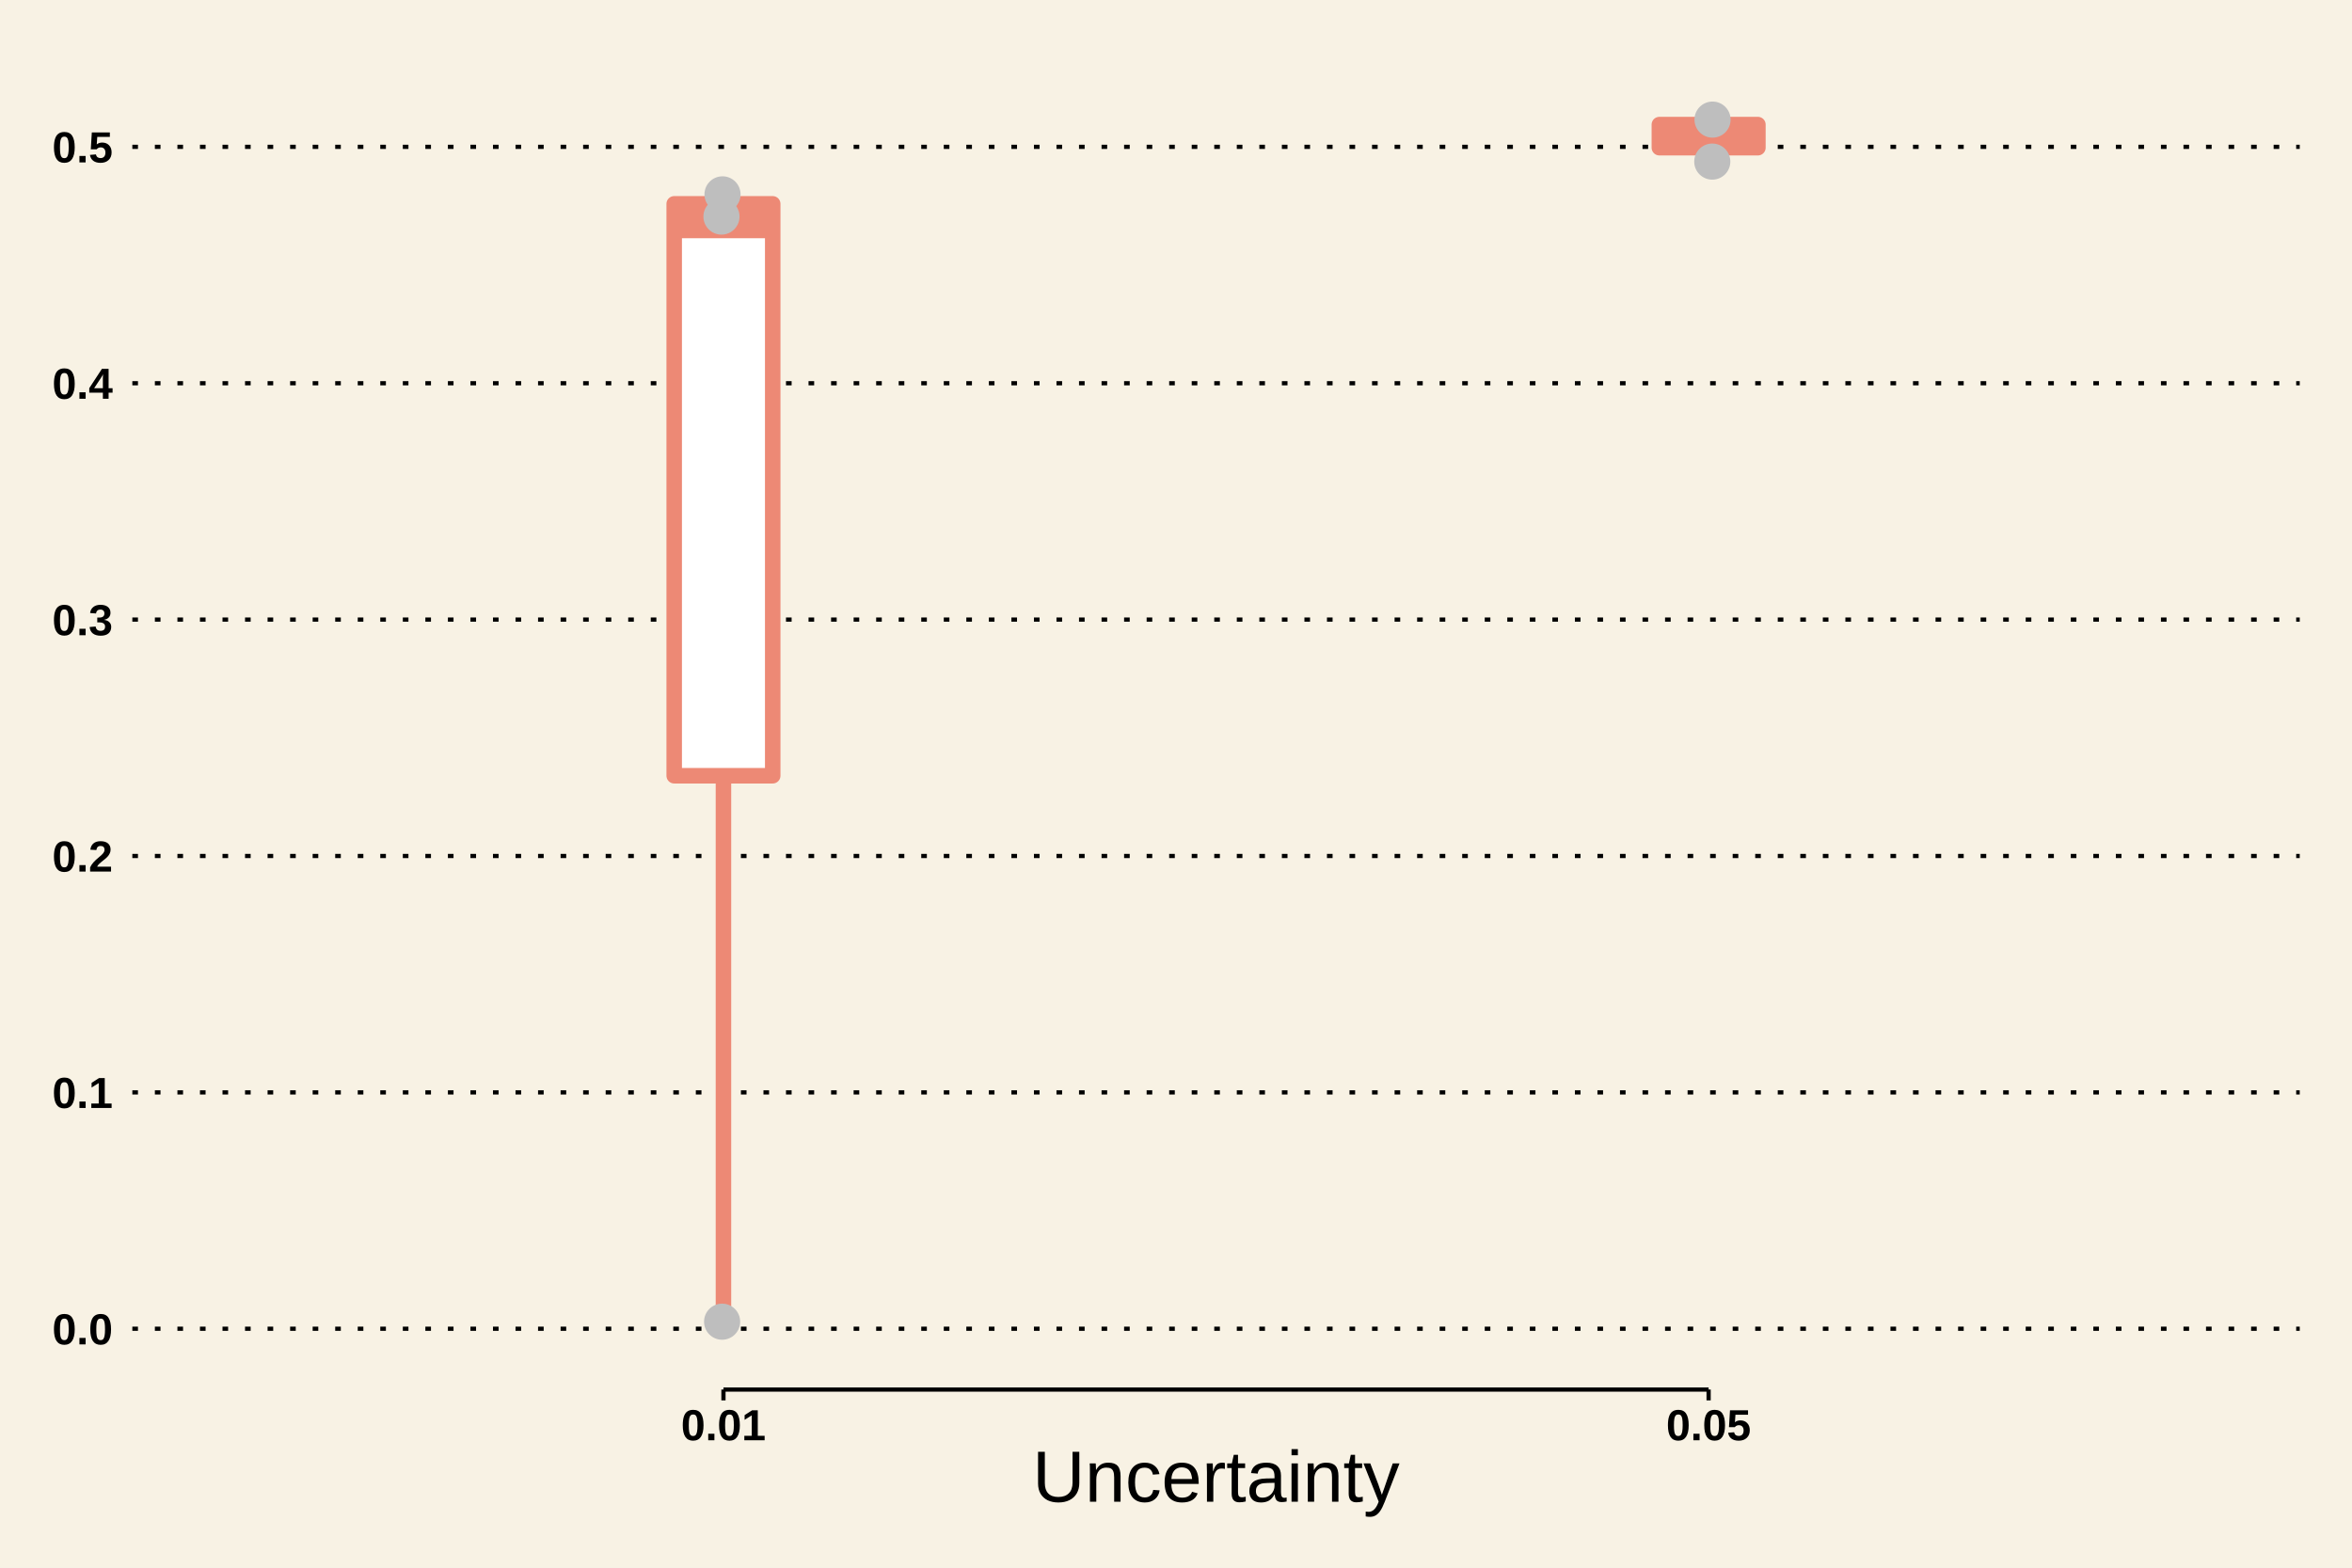
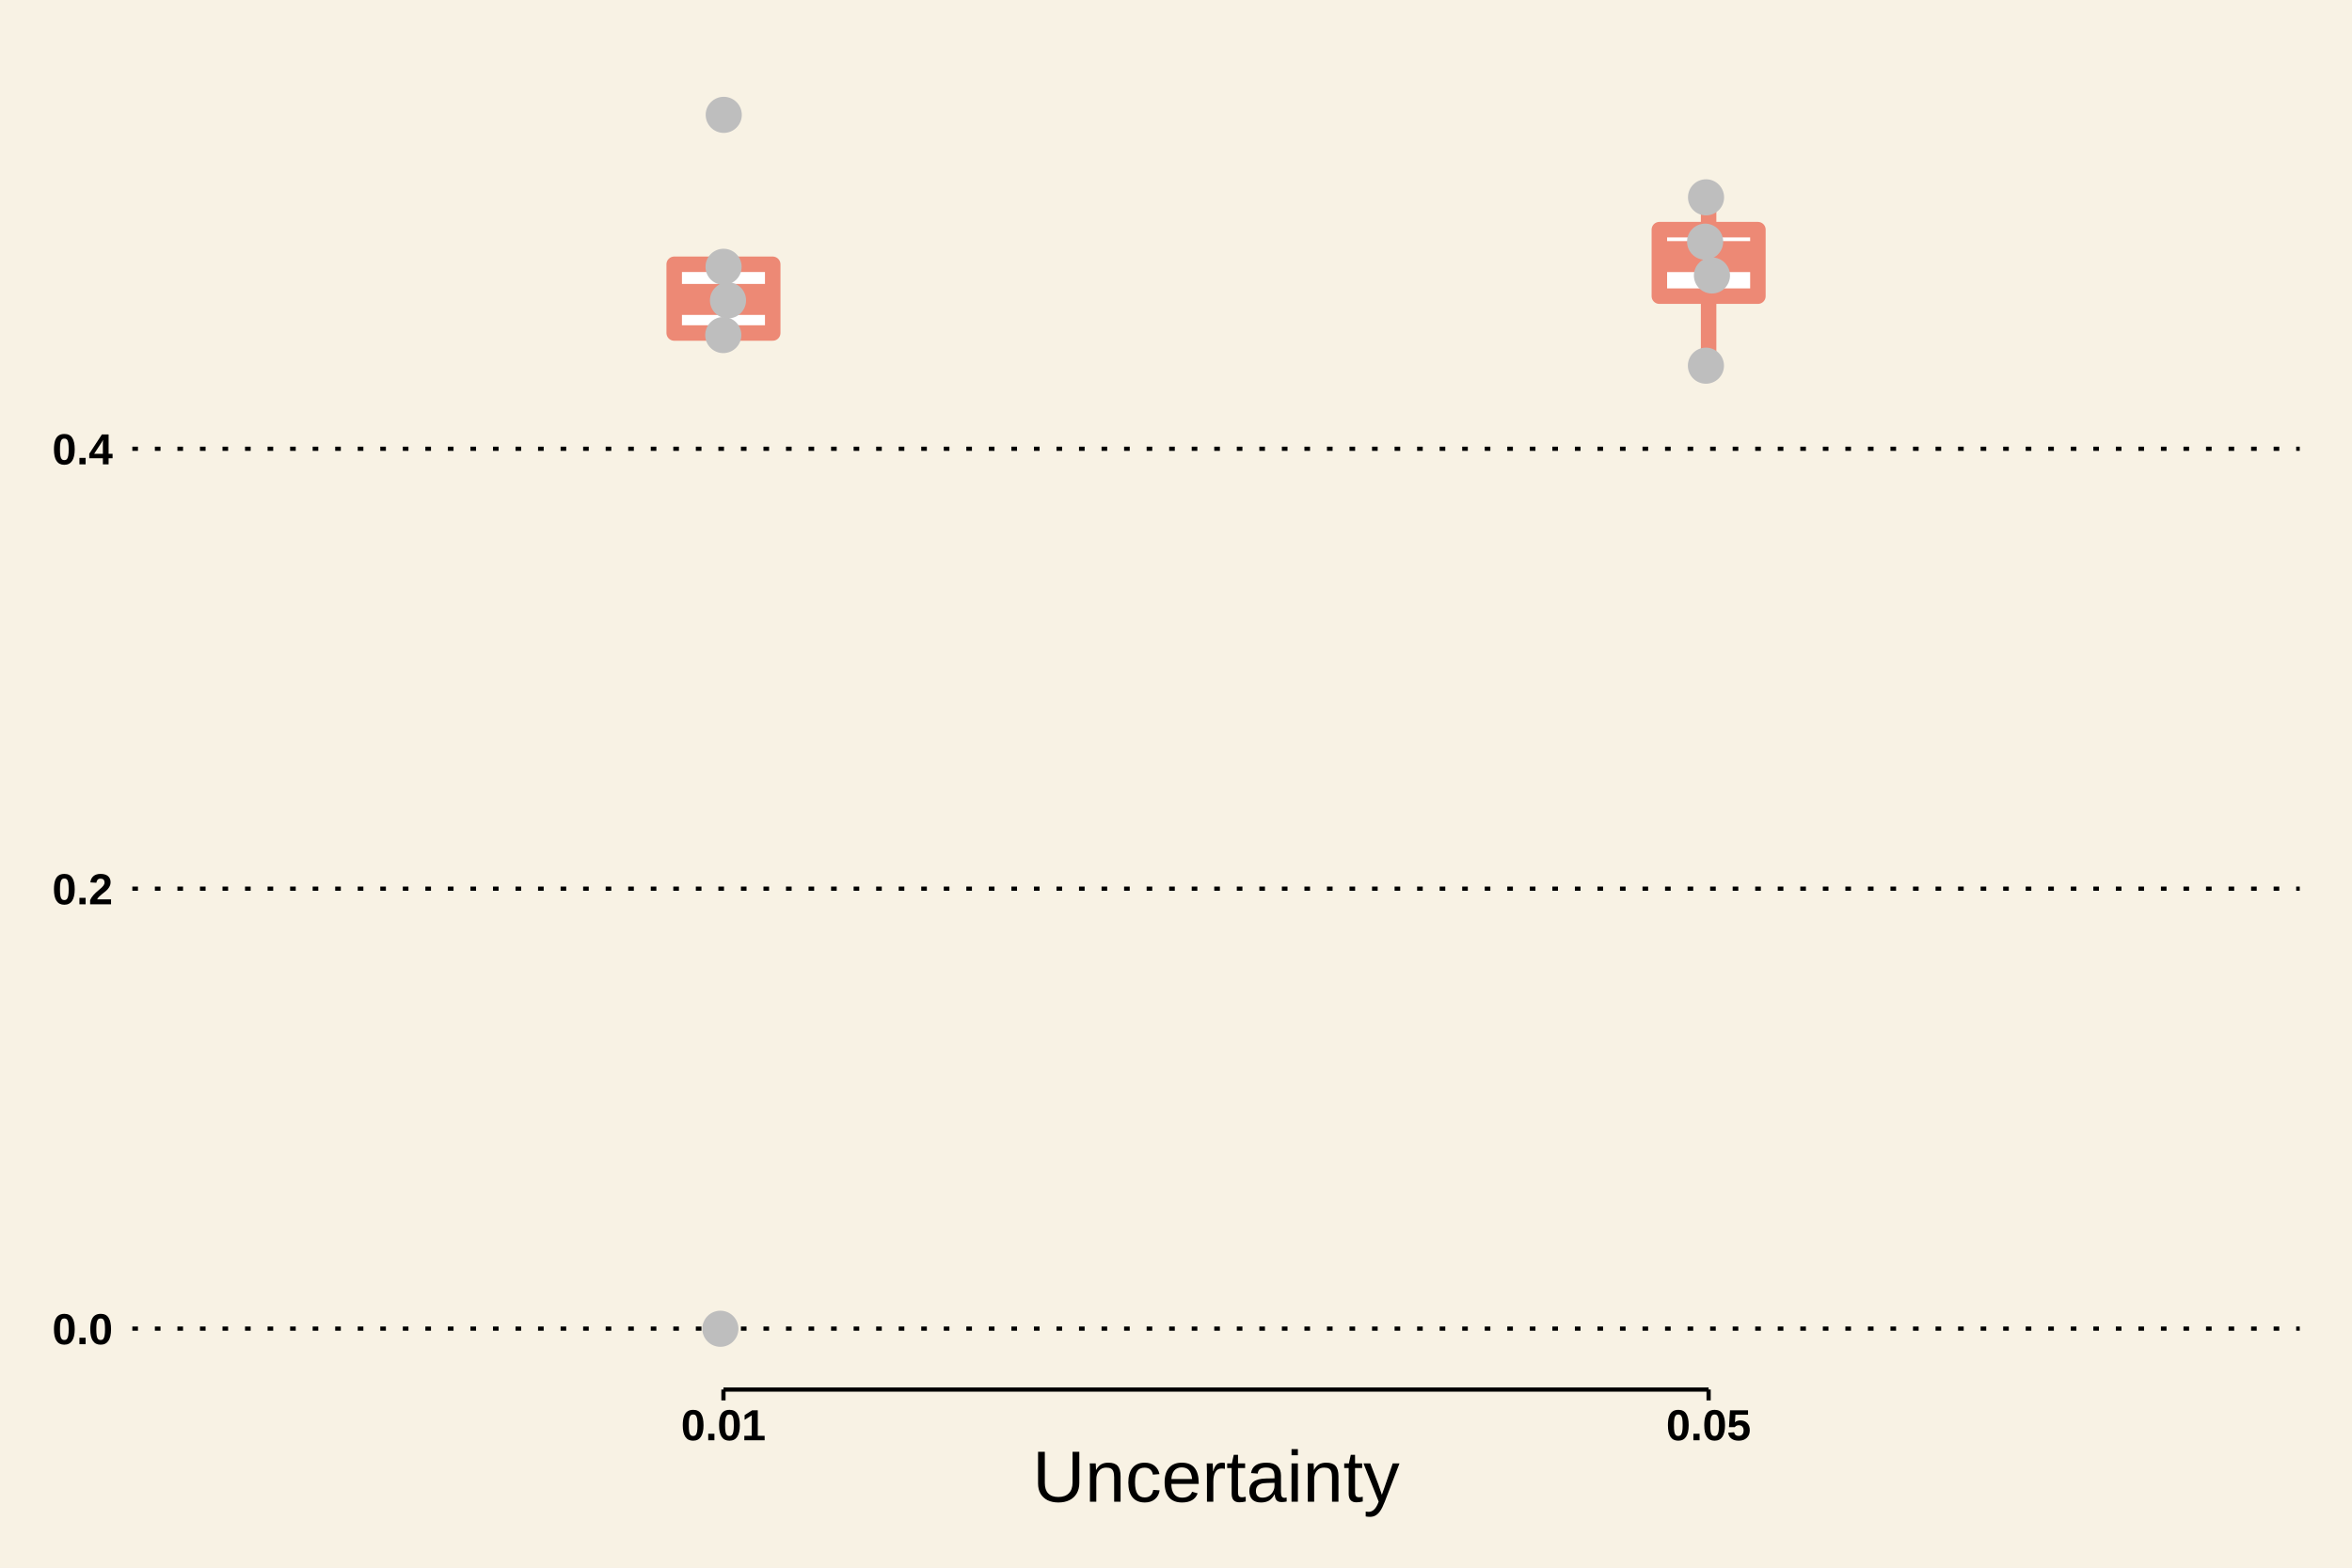
<svg xmlns="http://www.w3.org/2000/svg" class="svglite" width="648.00pt" height="432.00pt" viewBox="0 0 648.00 432.00">
  <defs>
    <style type="text/css">
    .svglite line, .svglite polyline, .svglite polygon, .svglite path, .svglite rect, .svglite circle {
      fill: none;
      stroke: #000000;
      stroke-linecap: round;
      stroke-linejoin: round;
      stroke-miterlimit: 10.00;
    }
    .svglite text {
      white-space: pre;
    }
  </style>
  </defs>
  <rect width="100%" height="100%" style="stroke: none; fill: #F8F2E4;" />
  <defs>
    <clipPath id="cpMC4wMHw2NDguMDB8MC4wMHw0MzIuMDA=">
      <rect x="0.00" y="0.00" width="648.00" height="432.00" />
    </clipPath>
  </defs>
  <g clip-path="url(#cpMC4wMHw2NDguMDB8MC4wMHw0MzIuMDA=)">
    <rect x="0.00" y="0" width="648.00" height="432.00" style="stroke-width: 1.16; stroke: none; fill: #F8F2E4;" />
  </g>
  <defs>
    <clipPath id="cpMzYuNDZ8NjMzLjYwfDE0LjQwfDM4Mi45MQ==">
      <rect x="36.46" y="14.40" width="597.14" height="368.51" />
    </clipPath>
  </defs>
  <g clip-path="url(#cpMzYuNDZ8NjMzLjYwfDE0LjQwfDM4Mi45MQ==)">
    <rect x="36.46" y="14.40" width="597.14" height="368.51" style="stroke-width: 1.16; stroke: none; fill: #F8F2E4;" />
-     <polyline points="36.46,366.16 633.60,366.16 " style="stroke-width: 1.16; stroke-dasharray: 1.55,4.66; stroke-linecap: butt;" />
-     <polyline points="36.46,301.02 633.60,301.02 " style="stroke-width: 1.16; stroke-dasharray: 1.55,4.66; stroke-linecap: butt;" />
-     <polyline points="36.46,235.88 633.60,235.88 " style="stroke-width: 1.16; stroke-dasharray: 1.55,4.66; stroke-linecap: butt;" />
-     <polyline points="36.46,170.74 633.60,170.74 " style="stroke-width: 1.16; stroke-dasharray: 1.55,4.66; stroke-linecap: butt;" />
-     <polyline points="36.46,105.60 633.60,105.60 " style="stroke-width: 1.16; stroke-dasharray: 1.55,4.66; stroke-linecap: butt;" />
-     <polyline points="36.46,40.46 633.60,40.46 " style="stroke-width: 1.16; stroke-dasharray: 1.55,4.66; stroke-linecap: butt;" />
-     <line x1="199.32" y1="56.17" x2="199.32" y2="50.96" style="stroke-width: 4.27; stroke: #ED8975; stroke-linecap: butt;" />
-     <line x1="199.32" y1="213.77" x2="199.32" y2="366.16" style="stroke-width: 4.27; stroke: #ED8975; stroke-linecap: butt;" />
-     <polygon points="185.75,56.17 185.75,213.77 212.89,213.77 212.89,56.17 185.75,56.17 " style="stroke-width: 4.27; stroke: #ED8975; fill: #FFFFFF;" />
-     <line x1="185.75" y1="61.37" x2="212.89" y2="61.37" style="stroke-width: 8.54; stroke: #ED8975; stroke-linecap: butt;" />
-     <line x1="470.74" y1="34.33" x2="470.74" y2="31.15" style="stroke-width: 4.27; stroke: #ED8975; stroke-linecap: butt;" />
-     <line x1="470.74" y1="40.70" x2="470.74" y2="43.88" style="stroke-width: 4.27; stroke: #ED8975; stroke-linecap: butt;" />
-     <polygon points="457.17,34.33 457.17,40.70 484.32,40.70 484.32,34.33 457.17,34.33 " style="stroke-width: 4.27; stroke: #ED8975; fill: #FFFFFF;" />
-     <line x1="457.17" y1="37.52" x2="484.32" y2="37.52" style="stroke-width: 8.54; stroke: #ED8975; stroke-linecap: butt;" />
-     <circle cx="198.95" cy="364.21" r="4.62" style="stroke-width: 0.71; stroke: #BEBEBE; fill: #BEBEBE;" />
-     <circle cx="198.77" cy="59.68" r="4.62" style="stroke-width: 0.71; stroke: #BEBEBE; fill: #BEBEBE;" />
-     <circle cx="199.06" cy="53.56" r="4.62" style="stroke-width: 0.71; stroke: #BEBEBE; fill: #BEBEBE;" />
-     <circle cx="471.82" cy="32.96" r="4.62" style="stroke-width: 0.71; stroke: #BEBEBE; fill: #BEBEBE;" />
-     <circle cx="471.75" cy="44.53" r="4.62" style="stroke-width: 0.71; stroke: #BEBEBE; fill: #BEBEBE;" />
+     <polyline points="36.46,366.12 633.60,366.12 " style="stroke-width: 1.16; stroke-dasharray: 1.55,4.66; stroke-linecap: butt;" />
+     <polyline points="36.46,244.89 633.60,244.89 " style="stroke-width: 1.16; stroke-dasharray: 1.55,4.66; stroke-linecap: butt;" />
+     <polyline points="36.46,123.66 633.60,123.66 " style="stroke-width: 1.16; stroke-dasharray: 1.55,4.66; stroke-linecap: butt;" />
+     <circle cx="199.32" cy="366.12" r="1.95" style="stroke-width: 0.71; stroke: #ED8975; fill: #ED8975;" />
+     <circle cx="199.32" cy="31.15" r="1.95" style="stroke-width: 0.71; stroke: #ED8975; fill: #ED8975;" />
+     <line x1="199.32" y1="72.83" x2="199.32" y2="72.83" style="stroke-width: 4.27; stroke: #ED8975; stroke-linecap: butt;" />
+     <line x1="199.32" y1="91.76" x2="199.32" y2="91.76" style="stroke-width: 4.27; stroke: #ED8975; stroke-linecap: butt;" />
+     <polygon points="185.75,72.83 185.75,91.76 212.89,91.76 212.89,72.83 185.75,72.83 " style="stroke-width: 4.27; stroke: #ED8975; fill: #FFFFFF;" />
+     <line x1="185.75" y1="82.51" x2="212.89" y2="82.51" style="stroke-width: 8.54; stroke: #ED8975; stroke-linecap: butt;" />
+     <line x1="470.74" y1="63.28" x2="470.74" y2="54.39" style="stroke-width: 4.27; stroke: #ED8975; stroke-linecap: butt;" />
+     <line x1="470.74" y1="81.61" x2="470.74" y2="100.94" style="stroke-width: 4.27; stroke: #ED8975; stroke-linecap: butt;" />
+     <polygon points="457.17,63.28 457.17,81.61 484.32,81.61 484.32,63.28 457.17,63.28 " style="stroke-width: 4.27; stroke: #ED8975; fill: #FFFFFF;" />
+     <line x1="457.17" y1="70.71" x2="484.32" y2="70.71" style="stroke-width: 8.54; stroke: #ED8975; stroke-linecap: butt;" />
+     <circle cx="198.47" cy="366.16" r="4.62" style="stroke-width: 0.71; stroke: #BEBEBE; fill: #BEBEBE;" />
+     <circle cx="200.57" cy="82.77" r="4.62" style="stroke-width: 0.71; stroke: #BEBEBE; fill: #BEBEBE;" />
+     <circle cx="199.35" cy="73.52" r="4.62" style="stroke-width: 0.71; stroke: #BEBEBE; fill: #BEBEBE;" />
+     <circle cx="199.27" cy="92.33" r="4.62" style="stroke-width: 0.71; stroke: #BEBEBE; fill: #BEBEBE;" />
+     <circle cx="199.40" cy="31.65" r="4.62" style="stroke-width: 0.71; stroke: #BEBEBE; fill: #BEBEBE;" />
+     <circle cx="470.03" cy="54.38" r="4.62" style="stroke-width: 0.71; stroke: #BEBEBE; fill: #BEBEBE;" />
+     <circle cx="469.78" cy="66.60" r="4.62" style="stroke-width: 0.71; stroke: #BEBEBE; fill: #BEBEBE;" />
+     <circle cx="470.00" cy="100.77" r="4.62" style="stroke-width: 0.71; stroke: #BEBEBE; fill: #BEBEBE;" />
+     <circle cx="471.66" cy="75.91" r="4.62" style="stroke-width: 0.71; stroke: #BEBEBE; fill: #BEBEBE;" />
    <rect x="36.46" y="14.40" width="597.14" height="368.51" style="stroke-width: 1.16; stroke: none;" />
  </g>
  <g clip-path="url(#cpMC4wMHw2NDguMDB8MC4wMHw0MzIuMDA=)">
-     <text x="31.08" y="370.46" text-anchor="end" style="font-size: 12.00px; font-weight: bold; font-family: &quot;Arial&quot;;" textLength="16.68px" lengthAdjust="spacingAndGlyphs">0.0</text>
-     <text x="31.08" y="305.32" text-anchor="end" style="font-size: 12.00px; font-weight: bold; font-family: &quot;Arial&quot;;" textLength="16.68px" lengthAdjust="spacingAndGlyphs">0.1</text>
-     <text x="31.08" y="240.18" text-anchor="end" style="font-size: 12.00px; font-weight: bold; font-family: &quot;Arial&quot;;" textLength="16.68px" lengthAdjust="spacingAndGlyphs">0.2</text>
-     <text x="31.08" y="175.04" text-anchor="end" style="font-size: 12.00px; font-weight: bold; font-family: &quot;Arial&quot;;" textLength="16.68px" lengthAdjust="spacingAndGlyphs">0.3</text>
-     <text x="31.08" y="109.89" text-anchor="end" style="font-size: 12.00px; font-weight: bold; font-family: &quot;Arial&quot;;" textLength="16.68px" lengthAdjust="spacingAndGlyphs">0.4</text>
-     <text x="31.08" y="44.75" text-anchor="end" style="font-size: 12.00px; font-weight: bold; font-family: &quot;Arial&quot;;" textLength="16.68px" lengthAdjust="spacingAndGlyphs">0.5</text>
+     <text x="31.08" y="370.42" text-anchor="end" style="font-size: 12.00px; font-weight: bold; font-family: &quot;Arial&quot;;" textLength="16.68px" lengthAdjust="spacingAndGlyphs">0.0</text>
+     <text x="31.08" y="249.19" text-anchor="end" style="font-size: 12.00px; font-weight: bold; font-family: &quot;Arial&quot;;" textLength="16.68px" lengthAdjust="spacingAndGlyphs">0.2</text>
+     <text x="31.08" y="127.96" text-anchor="end" style="font-size: 12.00px; font-weight: bold; font-family: &quot;Arial&quot;;" textLength="16.68px" lengthAdjust="spacingAndGlyphs">0.4</text>
    <polyline points="199.32,382.91 470.74,382.91 " style="stroke-width: 1.16; stroke-linecap: butt;" />
    <polyline points="199.32,385.90 199.32,382.91 " style="stroke-width: 1.16; stroke-linecap: butt;" />
    <polyline points="470.74,385.90 470.74,382.91 " style="stroke-width: 1.16; stroke-linecap: butt;" />
    <text x="199.32" y="396.88" text-anchor="middle" style="font-size: 12.00px; font-weight: bold; font-family: &quot;Arial&quot;;" textLength="23.36px" lengthAdjust="spacingAndGlyphs">0.01</text>
    <text x="470.74" y="396.88" text-anchor="middle" style="font-size: 12.00px; font-weight: bold; font-family: &quot;Arial&quot;;" textLength="23.36px" lengthAdjust="spacingAndGlyphs">0.05</text>
    <text x="335.03" y="413.83" text-anchor="middle" style="font-size: 20.00px; font-family: &quot;Arial&quot;;" textLength="132.03px" lengthAdjust="spacingAndGlyphs">Uncertainty</text>
  </g>
</svg>
